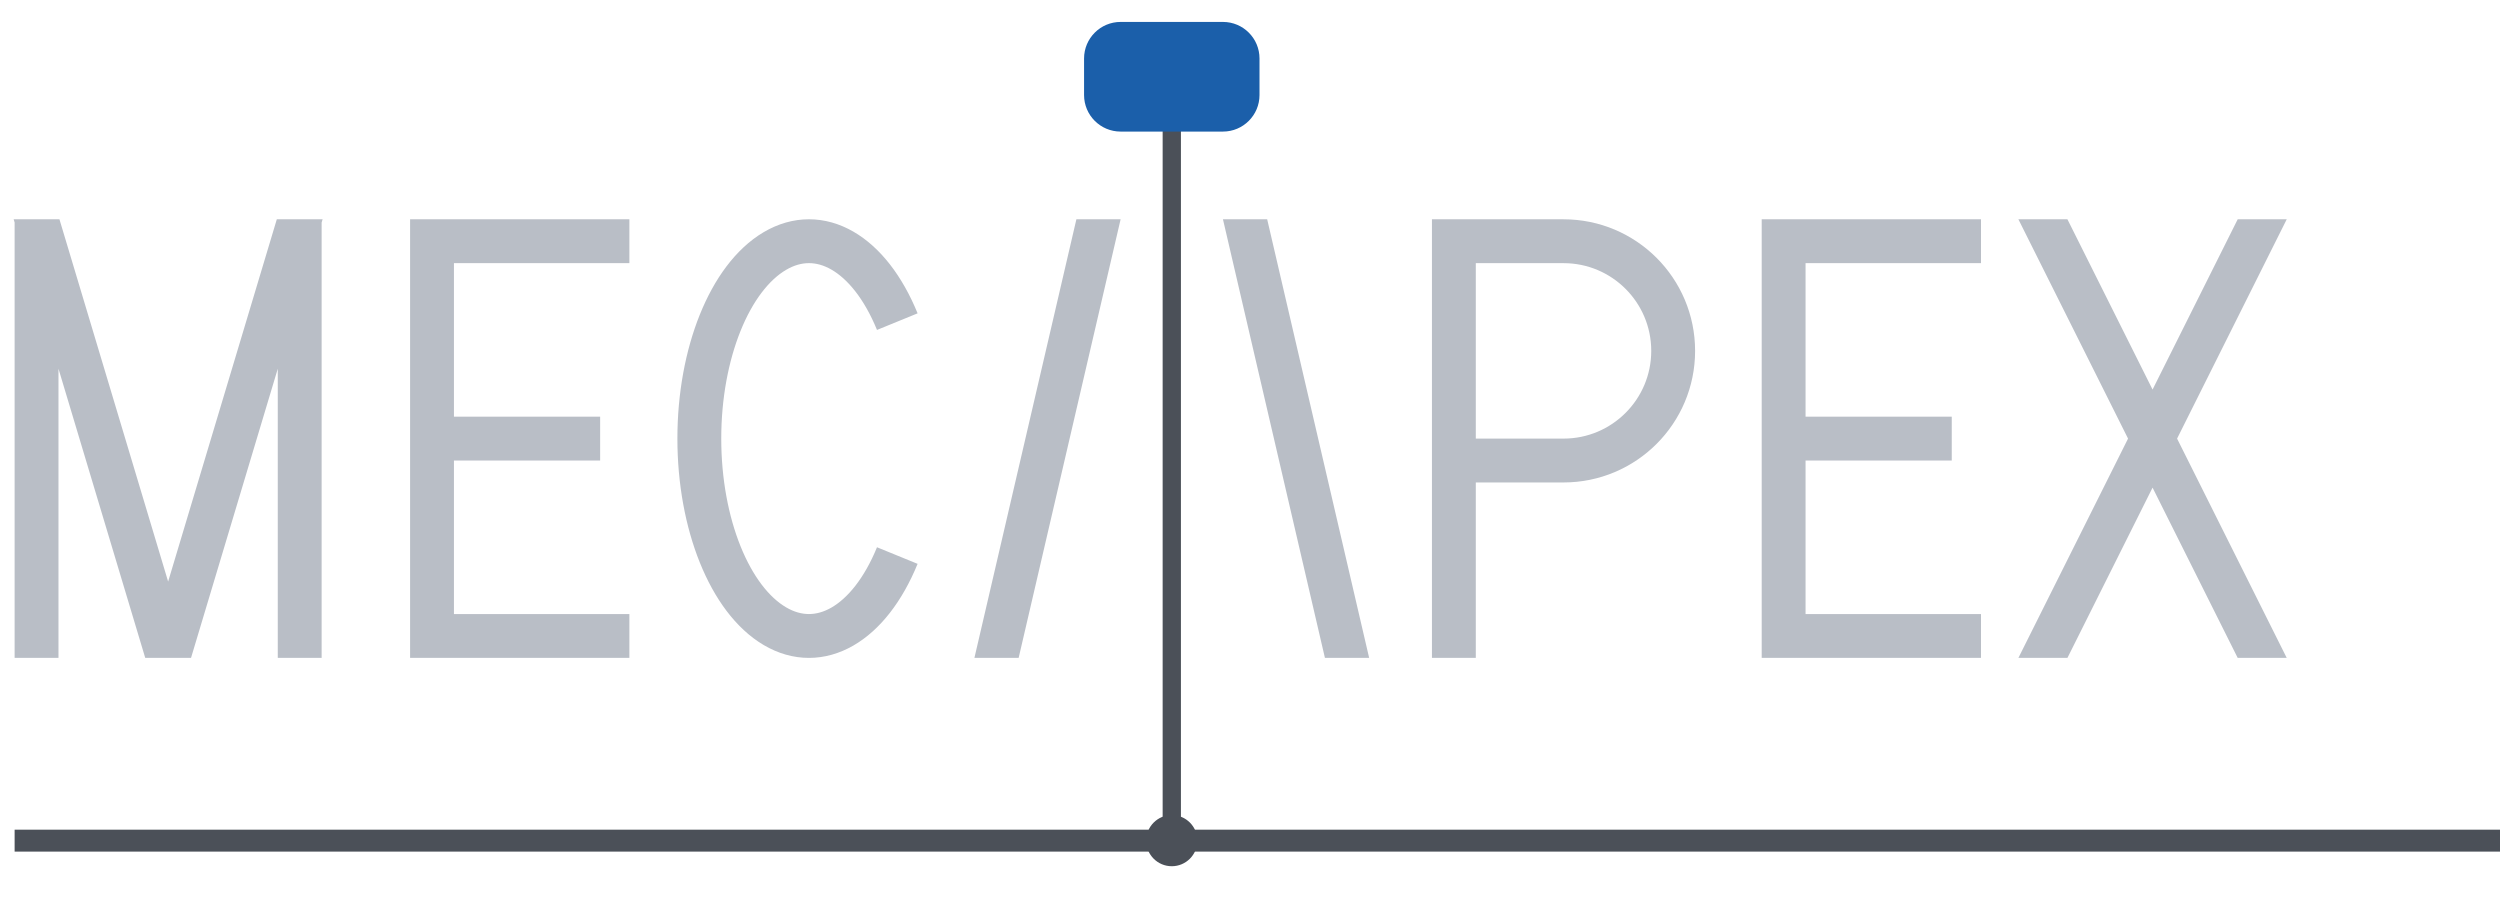
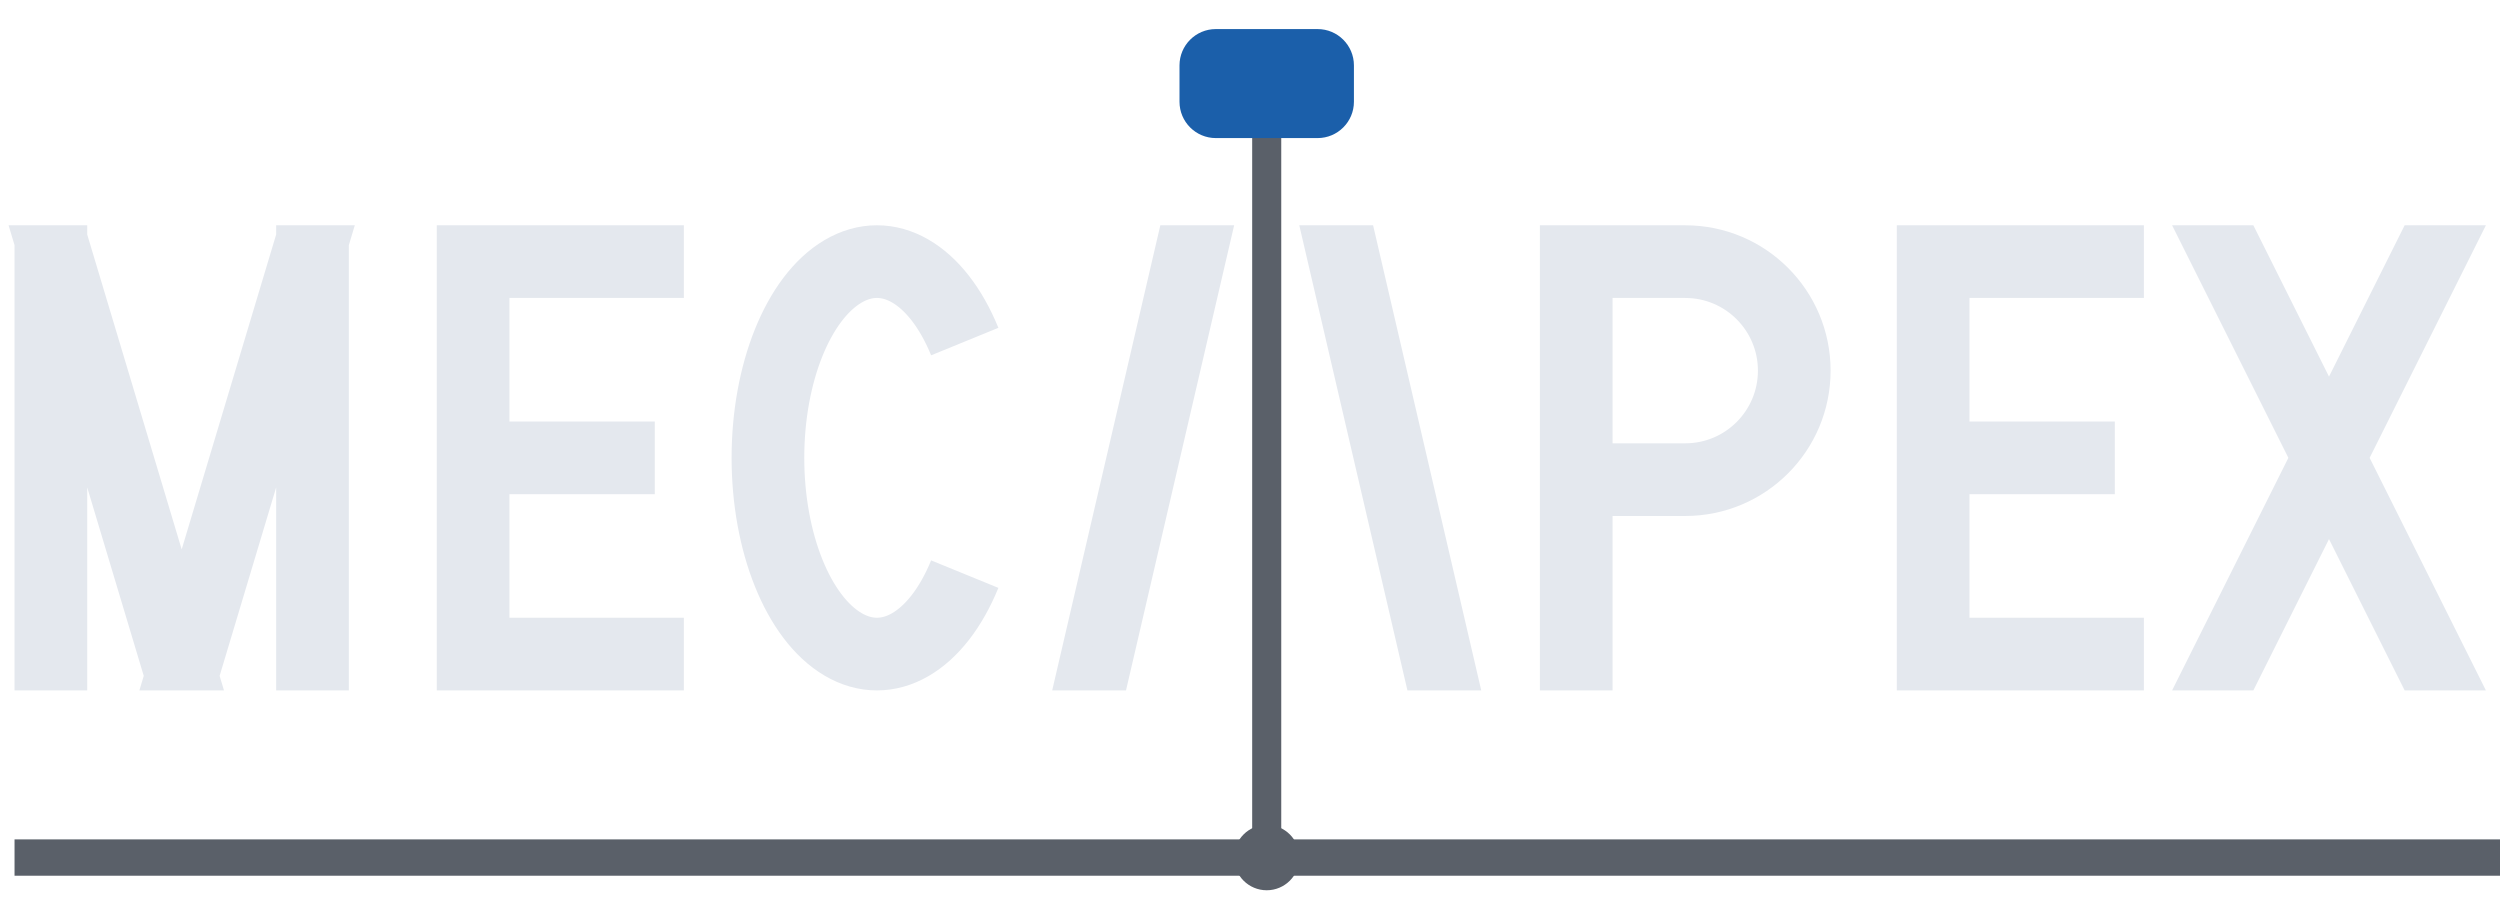
- <svg xmlns="http://www.w3.org/2000/svg" viewBox="198 280 342 126">
+ <svg xmlns="http://www.w3.org/2000/svg" viewBox="198 277 344 126">
  <defs>
    <clipPath id="c">
-       <rect x="150" y="310" width="500" height="60" />
+       <rect x="150" y="308" width="500" height="64" />
    </clipPath>
  </defs>
-   <path d="M200 395H540" stroke="#4b5058" stroke-width="3" fill="none" />
-   <path d="M358.3 290V395" stroke="#4b5058" stroke-width="2.5" fill="none" />
-   <g clip-path="url(#c)" fill="none" stroke="#b9bec6" stroke-width="6">
-     <g transform="translate(200 0)">
+   <path d="M200 395H542" stroke="#5a6069" stroke-width="5" fill="none" />
+   <path d="M372.3 288V395" stroke="#5a6069" stroke-width="4" fill="none" />
+   <g clip-path="url(#c)" fill="none" stroke="#e4e8ee" stroke-width="10">
+     <g transform="translate(202 0)">
      <path d="M3 300V380M39 300V380M0 300L24 380M42 300L18 380" />
    </g>
-     <g transform="translate(254.1 0)">
-       <path d="M3 300V380M3 313H30M3 340H26M3 367H30" />
+     <g transform="translate(260.1 0)">
+       <path d="M3 300V380M3 313H32M3 340H28M3 367H32" />
    </g>
-     <g transform="translate(290.65 0)">
+     <g transform="translate(300.65 0)">
      <path d="M30.1 324A15 27 0 1 0 30.1 356" />
    </g>
-     <g transform="translate(393.89 0)">
+     <g transform="translate(411.89 0)">
      <path d="M3 300V380M3 313H18A15 15 0 0 1 18 343H3" />
    </g>
-     <g transform="translate(439 0)">
-       <path d="M3 300V380M3 313H30M3 340H26M3 367H30" />
+     <g transform="translate(461 0)">
+       <path d="M3 300V380M3 313H32M3 340H28M3 367H32" />
    </g>
-     <g transform="translate(474.47 0)">
+     <g transform="translate(500.47 0)">
      <path d="M-2 300L38 380M38 300L-2 380" />
    </g>
  </g>
-   <g fill="#b9bec6" transform="translate(331.3 0)">
+   <g fill="#e4e8ee" stroke="#e4e8ee" stroke-width="4" stroke-linejoin="miter" transform="translate(345.3 0)">
    <polygon points="0,370 6.05,370 20,310 13.95,310" />
    <polygon points="54,370 47.95,370 34,310 40.05,310" />
  </g>
-   <rect x="346.3" y="283" width="24" height="15" rx="5" fill="#1b5faa" />
-   <circle cx="358.3" cy="395" r="3.5" fill="#4b5058" />
+   <rect x="360.3" y="281" width="24" height="15" rx="5" fill="#1b5faa" />
+   <circle cx="372.3" cy="395" r="4.5" fill="#5a6069" />
</svg>
